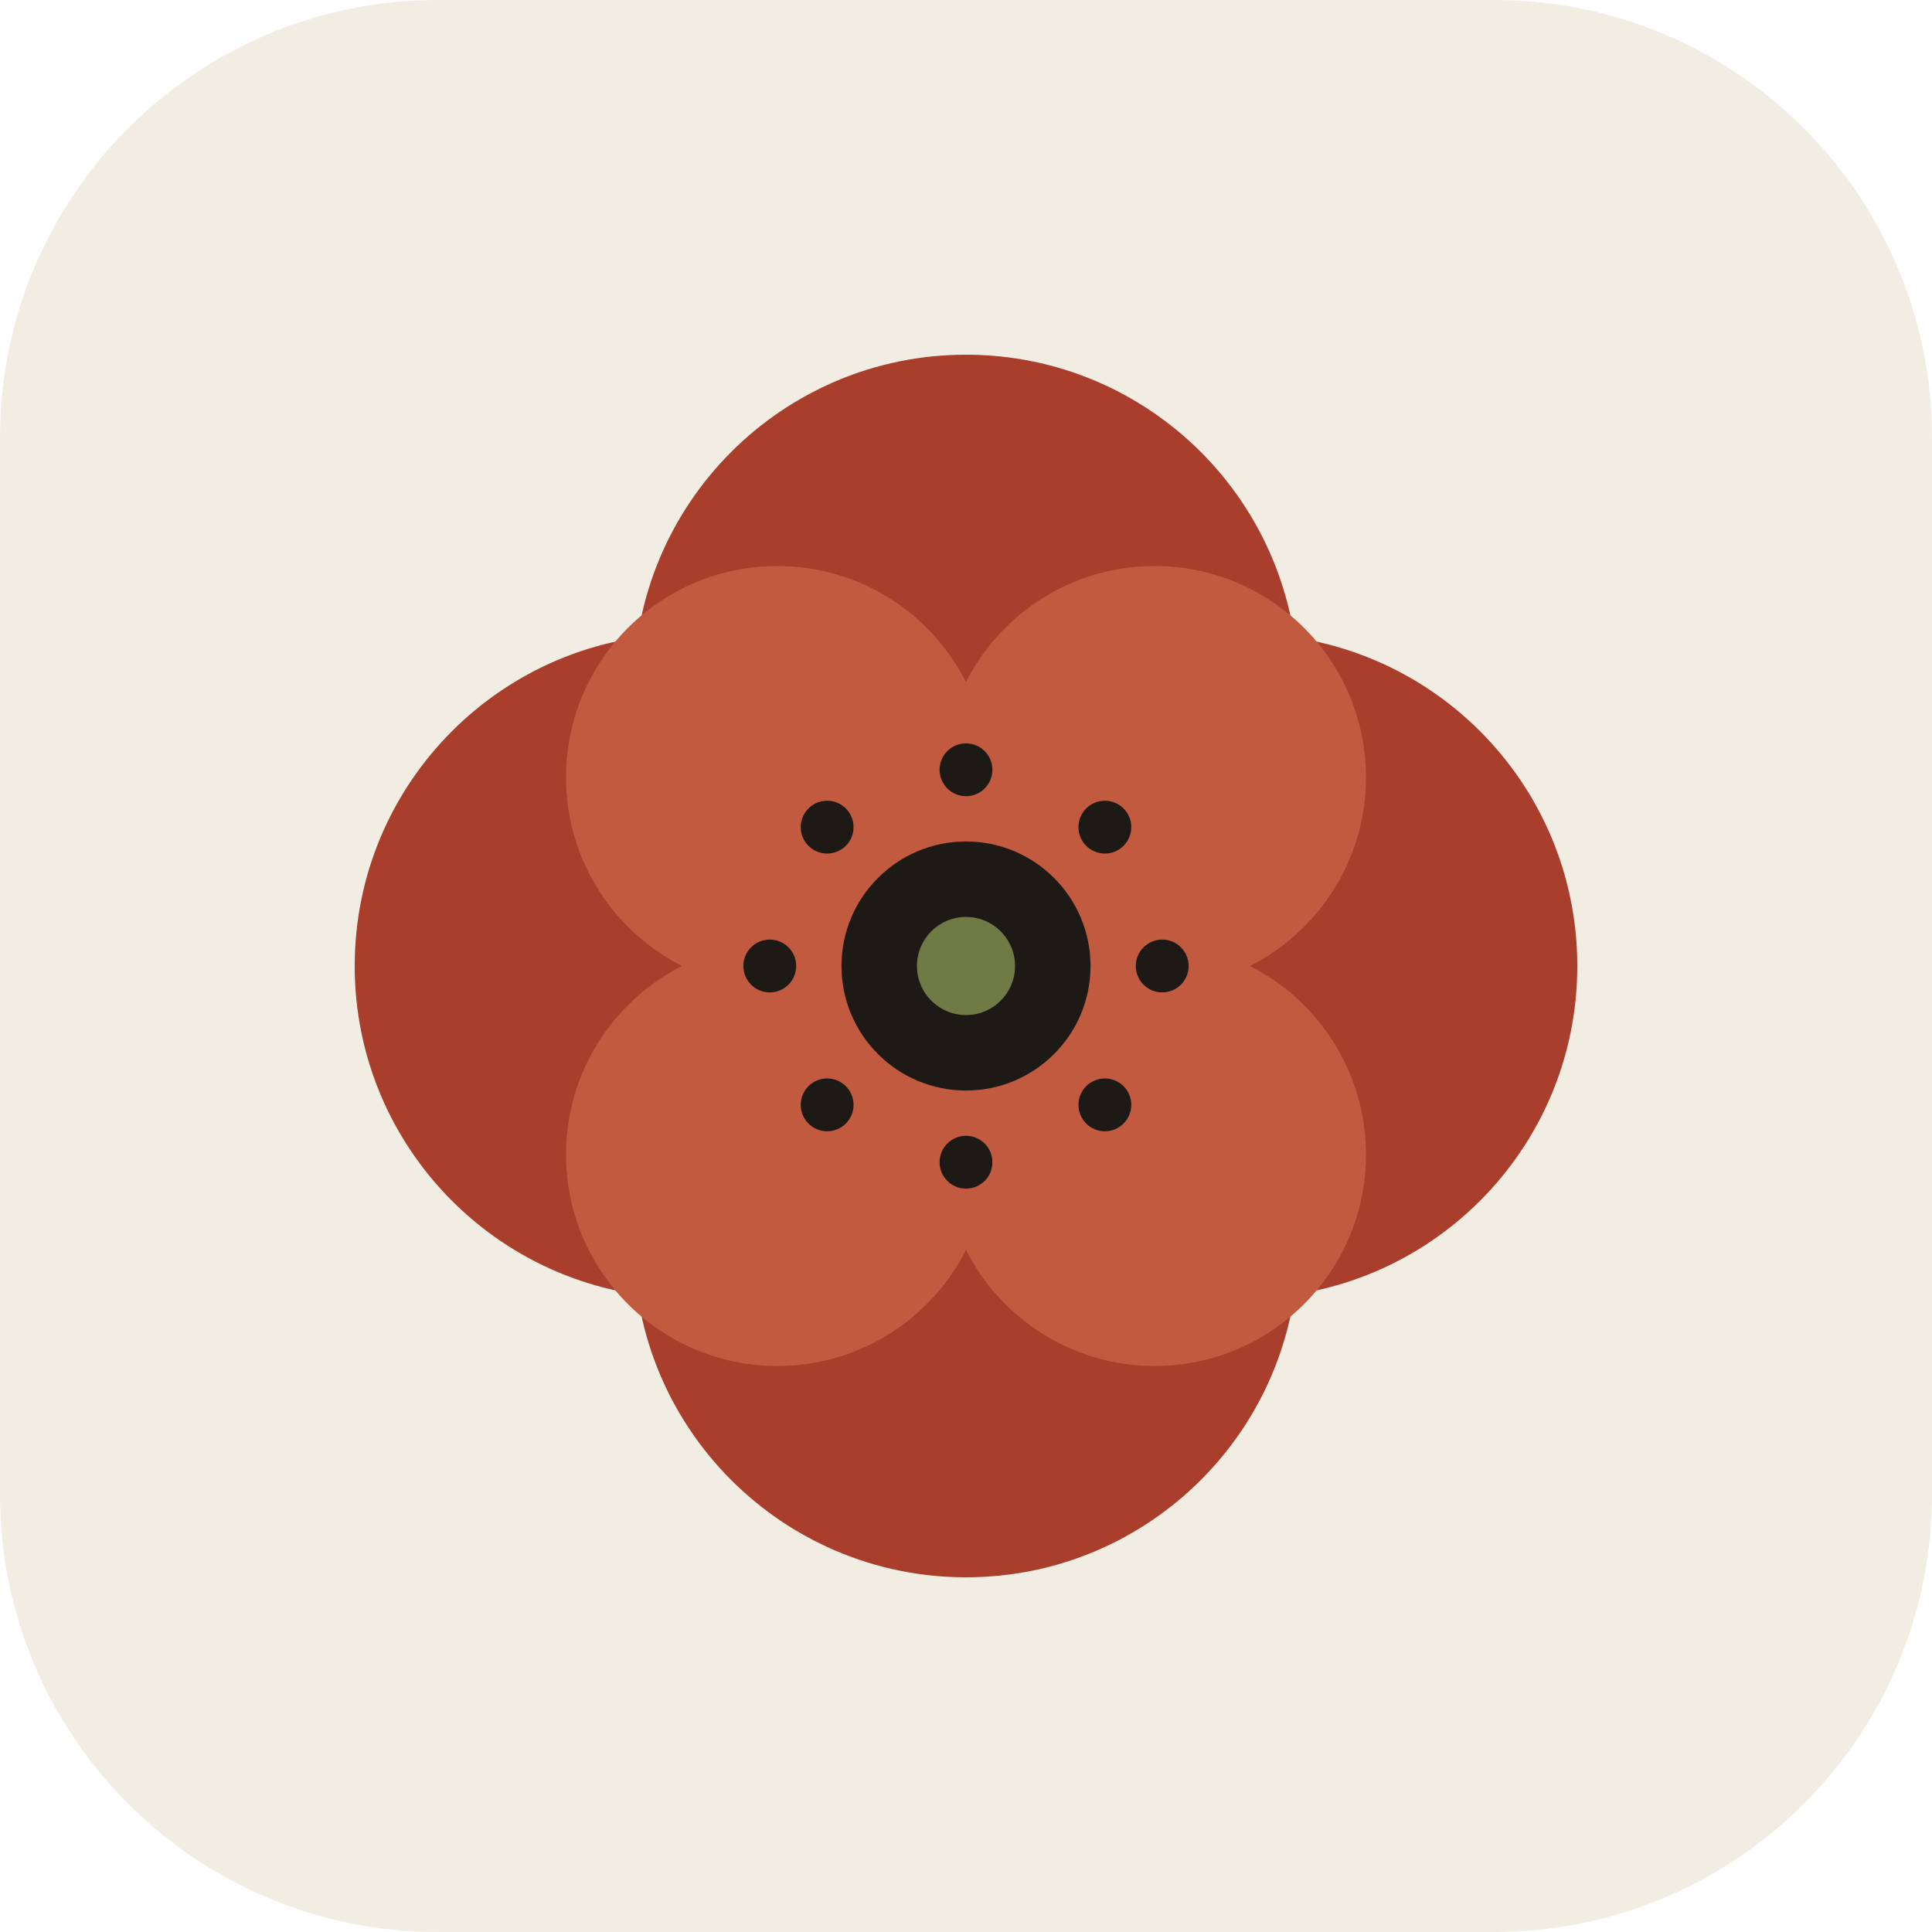
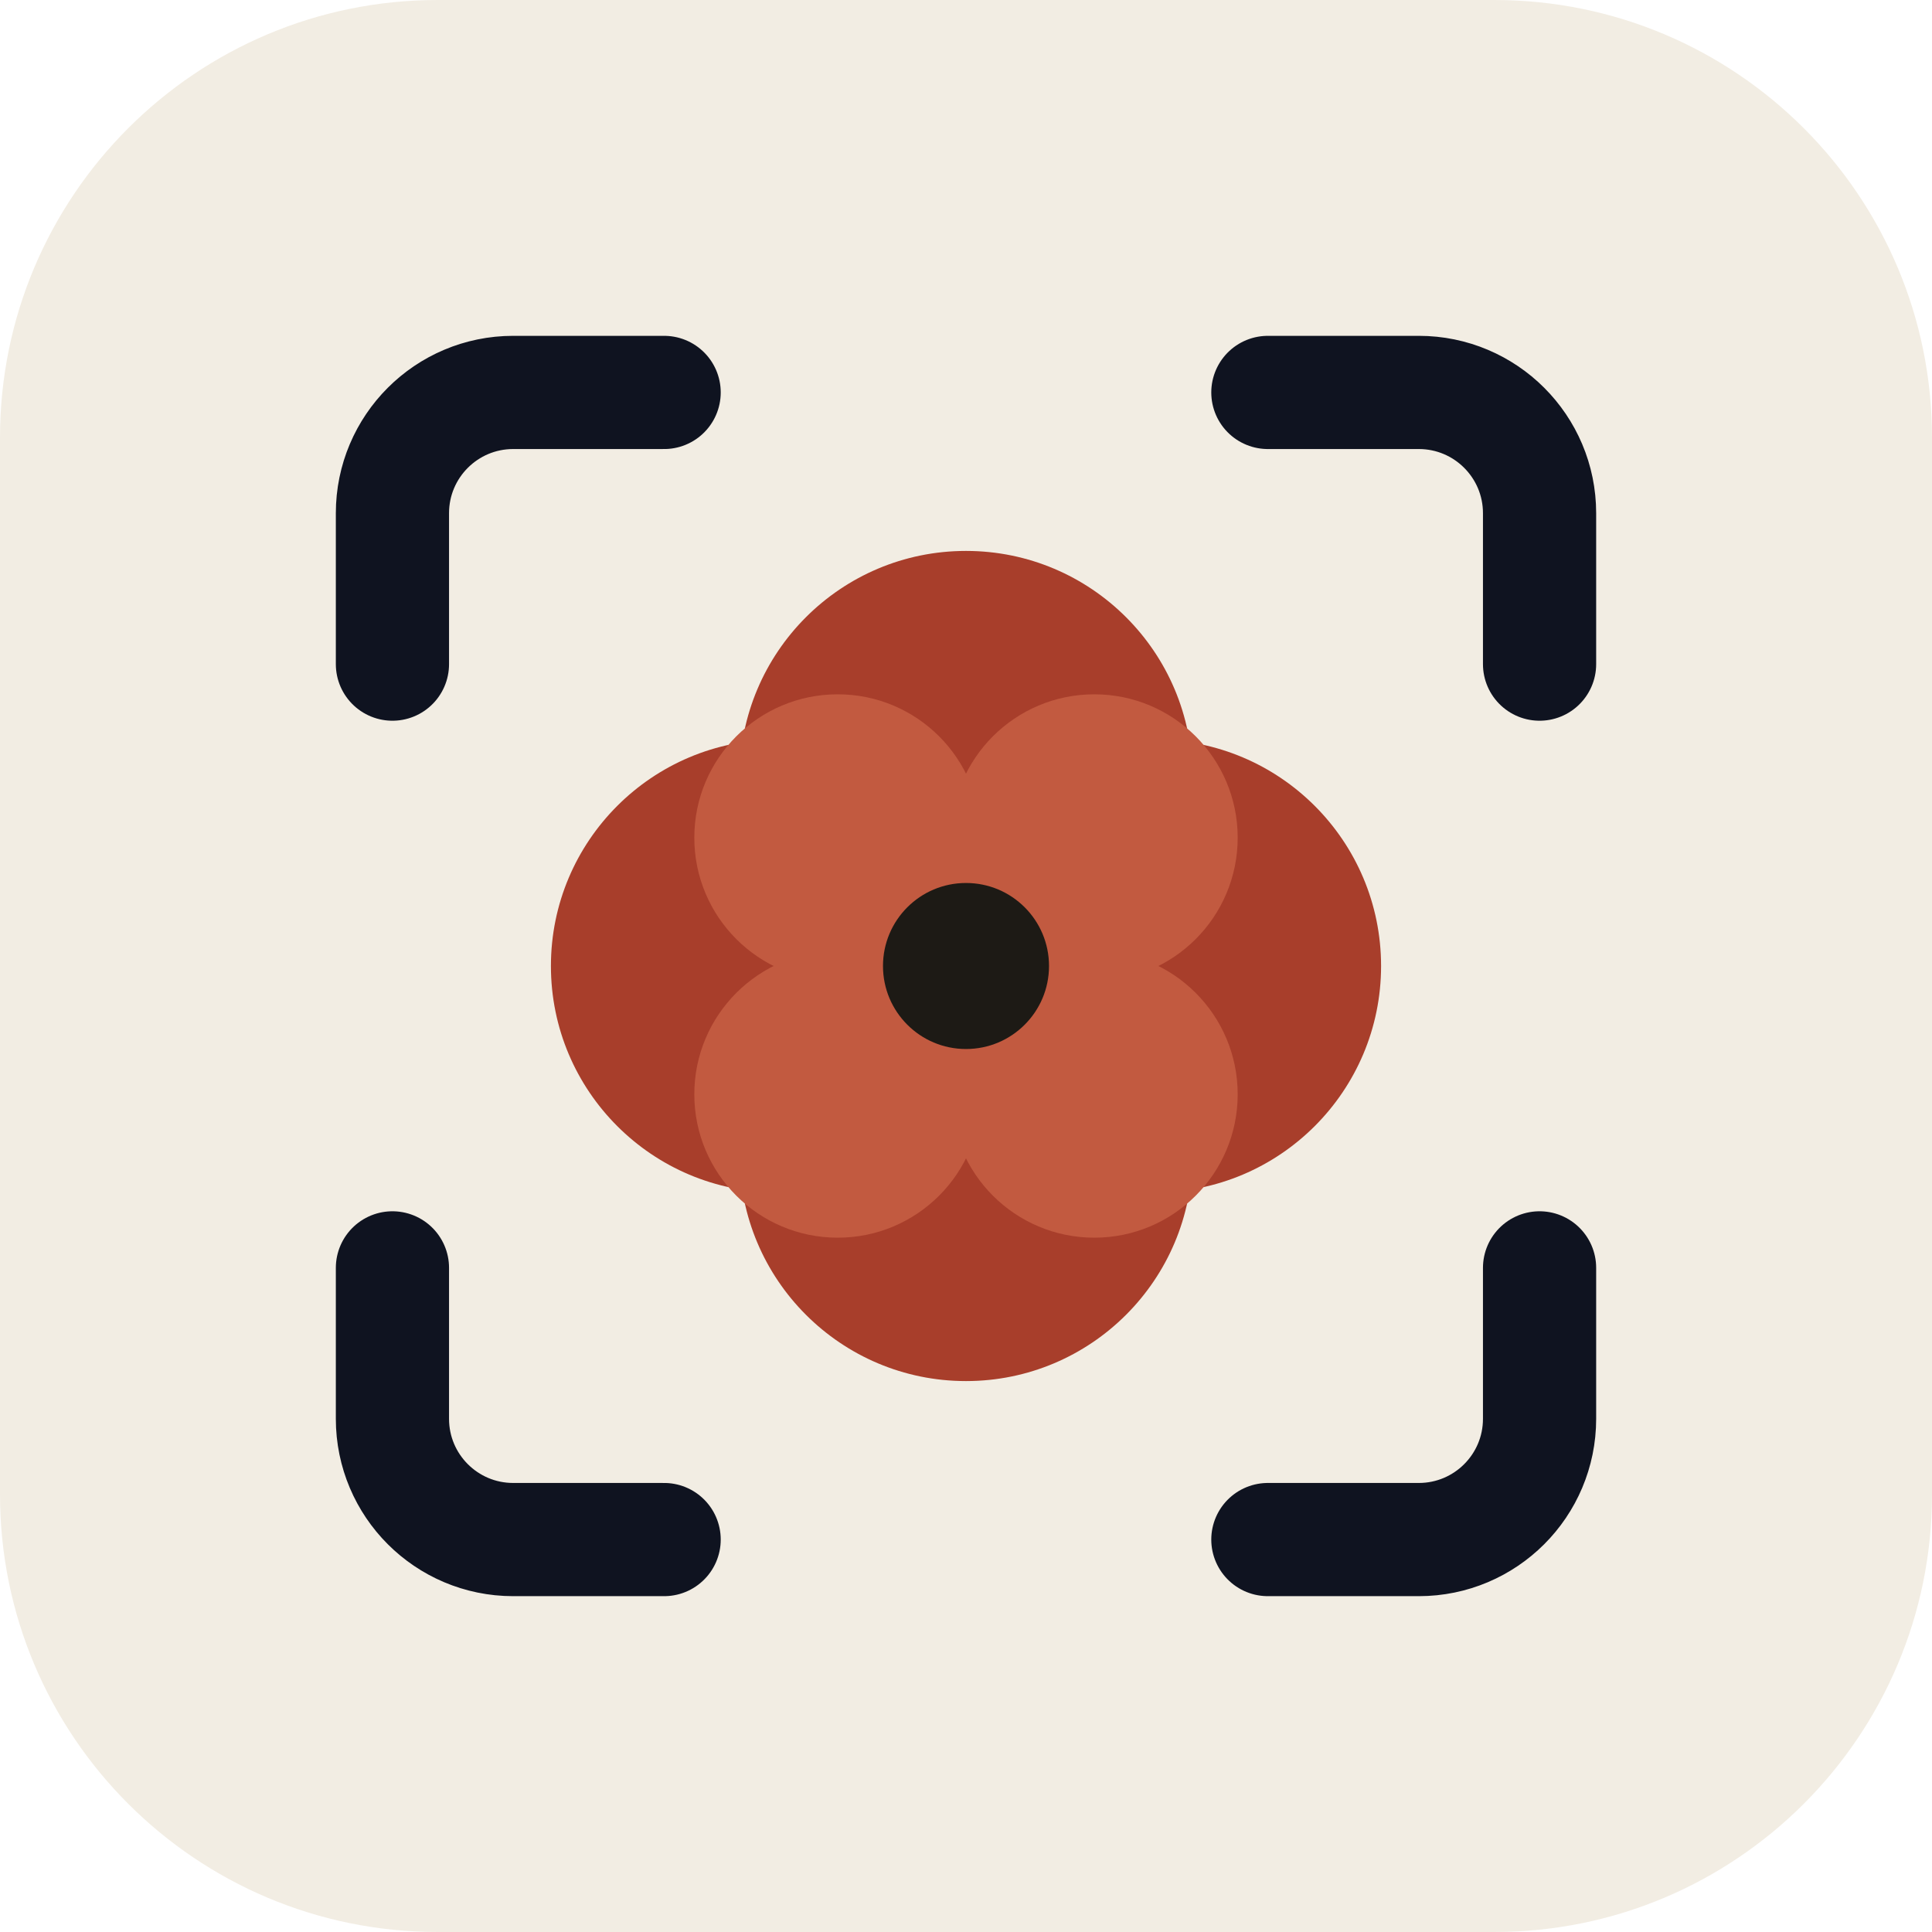
<svg xmlns="http://www.w3.org/2000/svg" viewBox="0 0 512 512">
  <rect width="512" height="512" rx="116" fill="#f2ede3" />
+   <g fill="none" stroke="#0f1320" stroke-width="30" stroke-linecap="round" stroke-linejoin="round">
+     <path d="M104 176v-40a32 32 0 0 1 32-32h40" />
+     <path d="M336 104h40a32 32 0 0 1 32 32v40" />
+     <path d="M408 336v40a32 32 0 0 1-32 32h-40" />
+     <path d="M176 408h-40a32 32 0 0 1-32-32v-40" />
+   </g>
  <g transform="translate(256 256)">
    <g fill="#a83e2b">
-       <circle cx="0" cy="-74" r="88" />
-       <circle cx="74" cy="0" r="88" />
-       <circle cx="0" cy="74" r="88" />
-       <circle cx="-74" cy="0" r="88" />
+       <circle cx="0" cy="-50" r="60" />
+       <circle cx="50" cy="0" r="60" />
+       <circle cx="0" cy="50" r="60" />
+       <circle cx="-50" cy="0" r="60" />
    </g>
    <g fill="#c25a40">
-       <circle cx="50" cy="-50" r="56" />
-       <circle cx="50" cy="50" r="56" />
-       <circle cx="-50" cy="50" r="56" />
-       <circle cx="-50" cy="-50" r="56" />
+       <circle cx="34" cy="-34" r="38" />
+       <circle cx="34" cy="34" r="38" />
+       <circle cx="-34" cy="34" r="38" />
+       <circle cx="-34" cy="-34" r="38" />
    </g>
-     <circle r="33" fill="#1d1a15" />
-     <g fill="#1d1a15">
-       <circle cx="52" cy="0" r="7" />
-       <circle cx="36.8" cy="36.8" r="7" />
-       <circle cx="0" cy="52" r="7" />
-       <circle cx="-36.8" cy="36.8" r="7" />
-       <circle cx="-52" cy="0" r="7" />
-       <circle cx="-36.8" cy="-36.8" r="7" />
-       <circle cx="0" cy="-52" r="7" />
-       <circle cx="36.8" cy="-36.8" r="7" />
-     </g>
-     <circle r="13" fill="#6f7a45" />
+     <circle r="22" fill="#1d1a15" />
  </g>
</svg>
